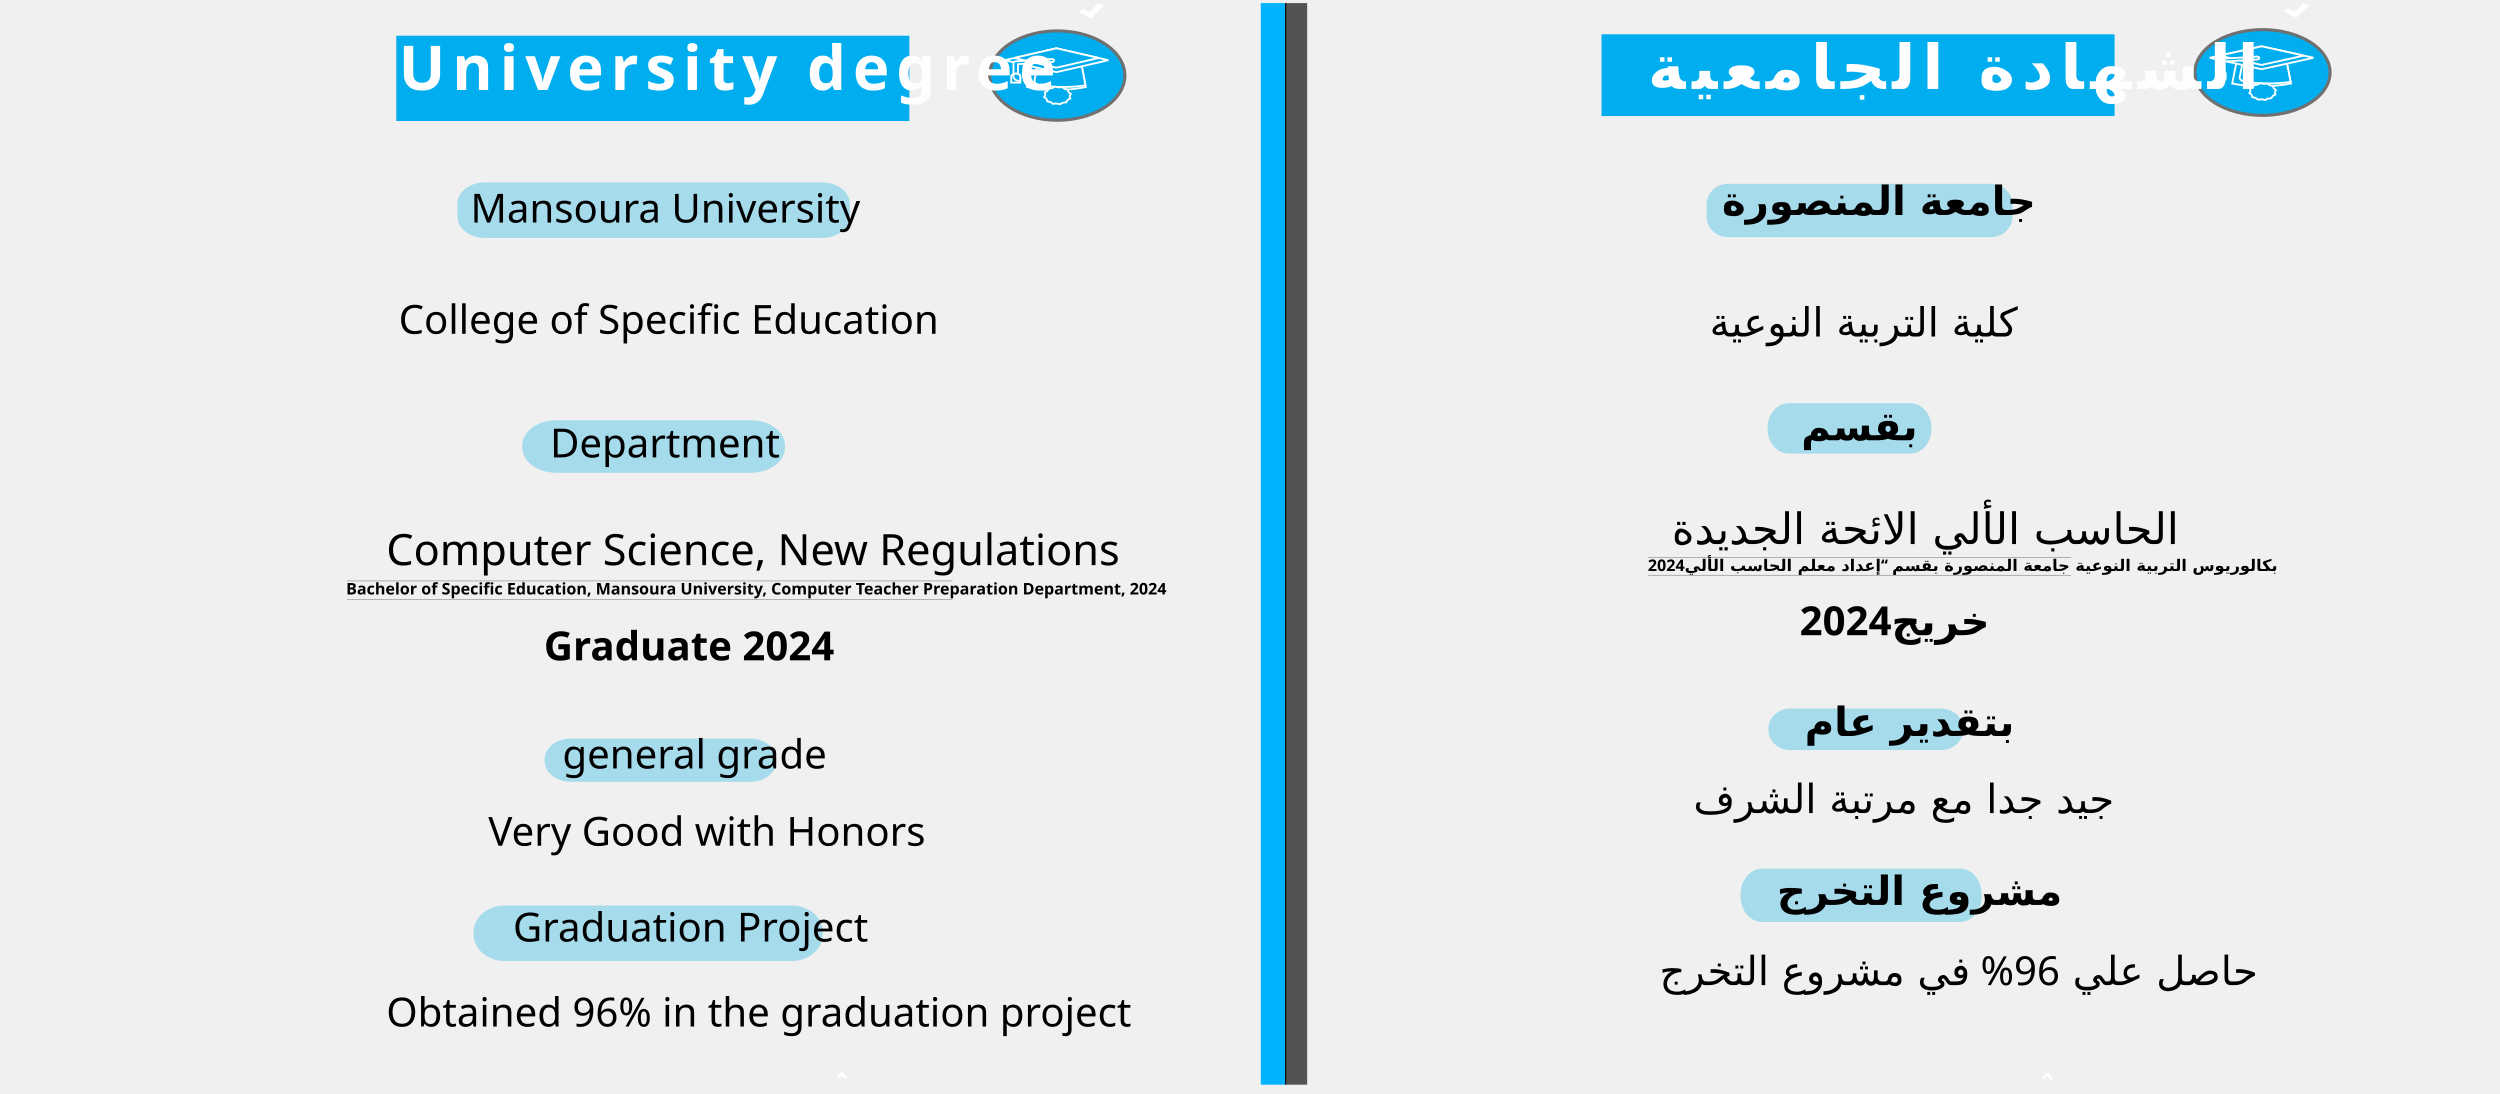
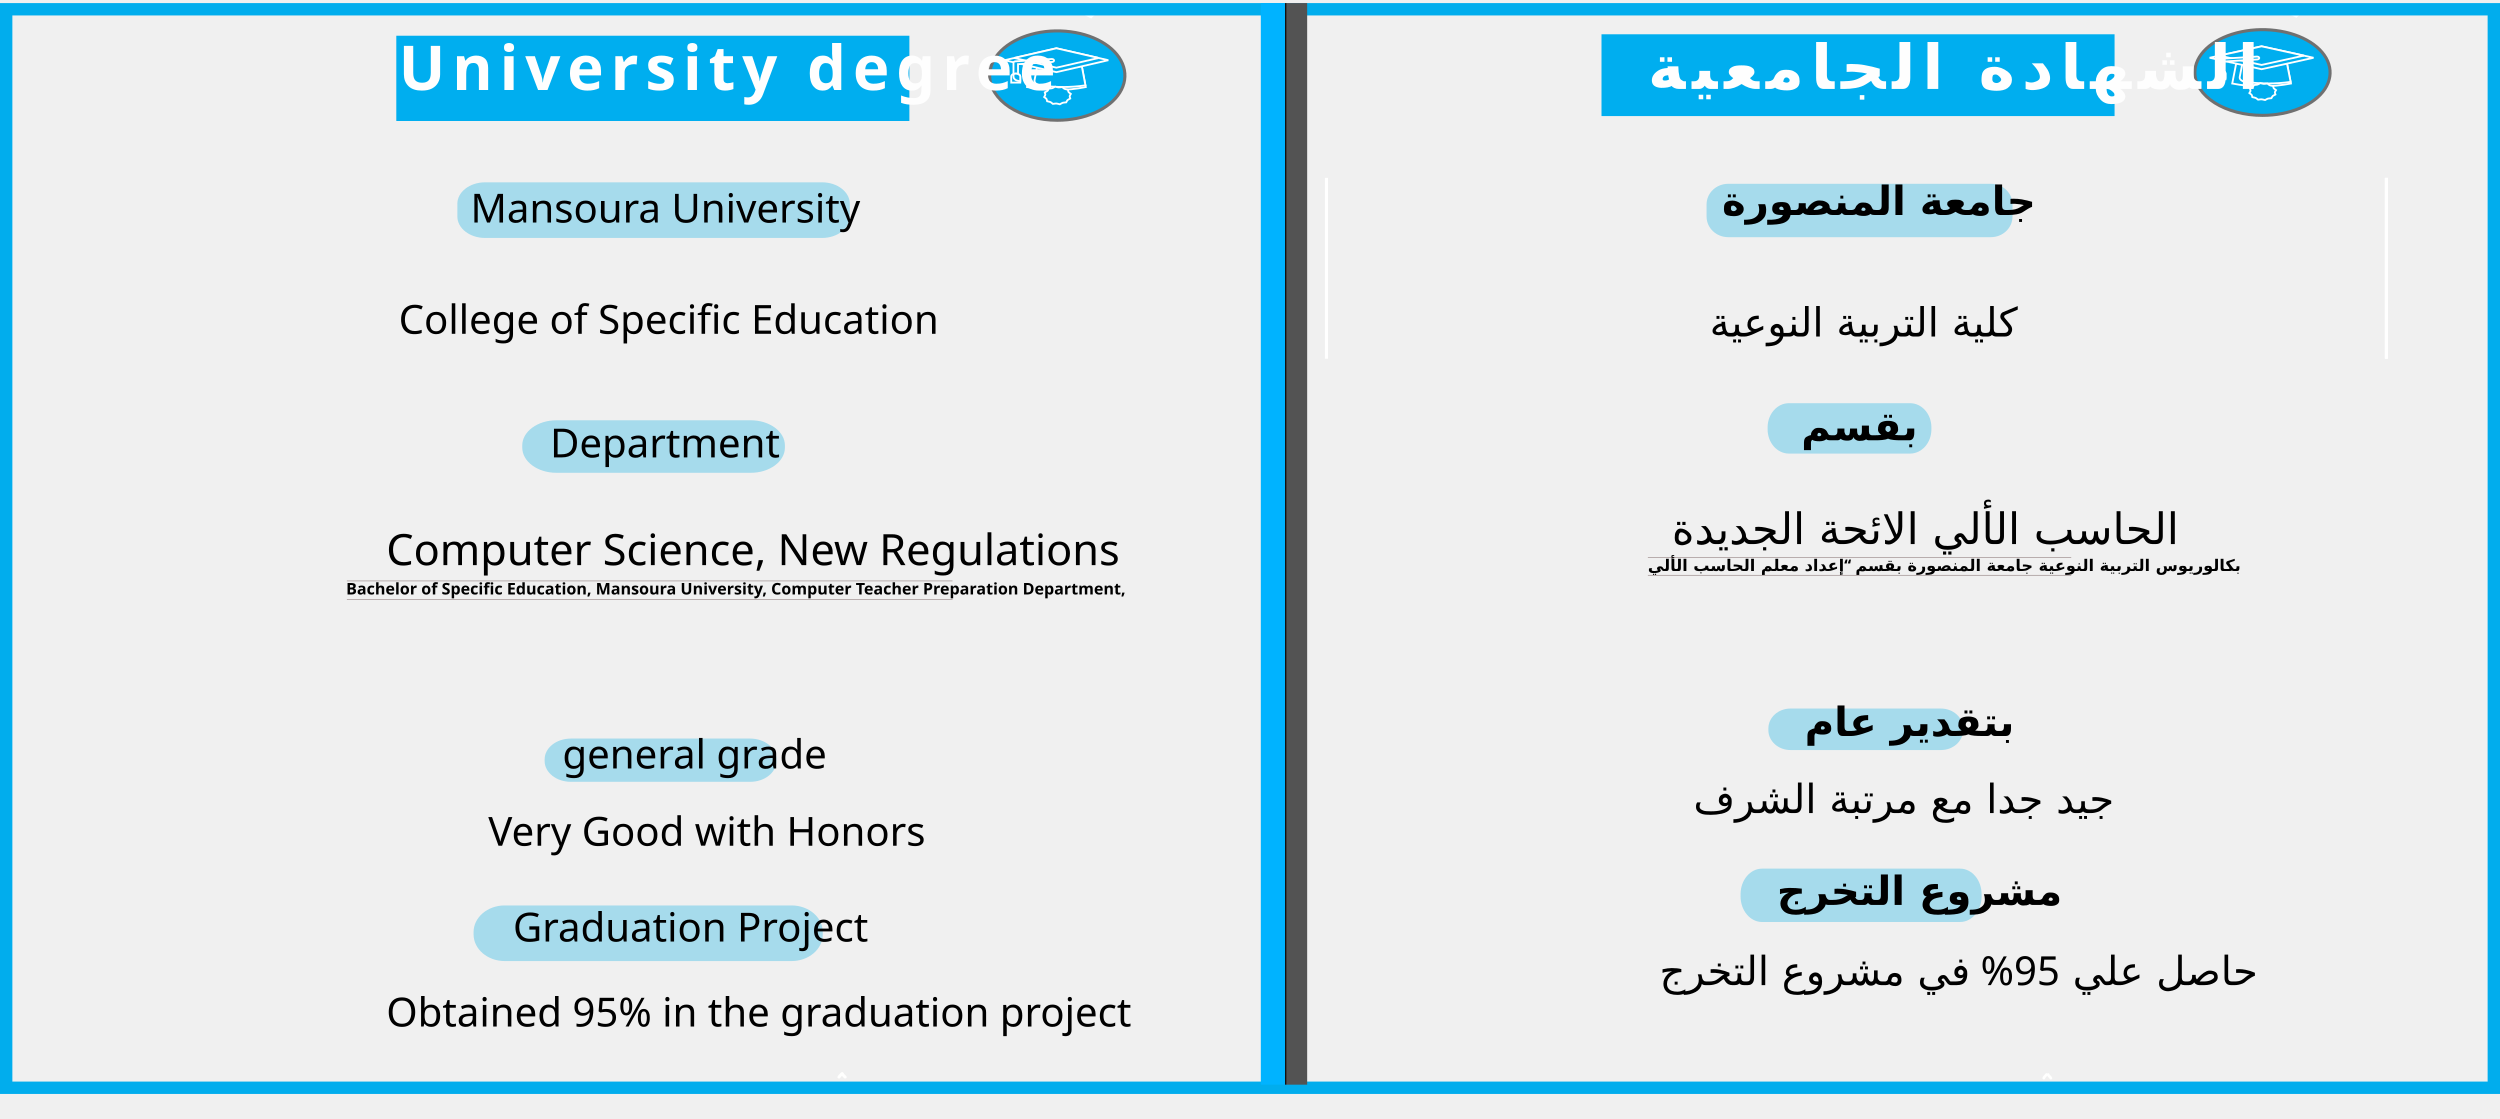
- <svg xmlns="http://www.w3.org/2000/svg" width="809" height="354" viewBox="0 0 809 354" fill="none">
-   <path d="M745.45 0.959L742.613 3.775L740.441 2.696L739.188 3.796L743.128 5.756L747.188 1.725L745.45 0.959Z" fill="white" />
+ <svg xmlns="http://www.w3.org/2000/svg" width="809" height="362" viewBox="0 0 809 362" fill="none">
+   <path d="M745.449 0.959L742.613 3.775L740.44 2.696L739.187 3.796L743.127 5.756L747.187 1.725L745.449 0.959Z" fill="white" />
  <path d="M730.625 24.222C731.489 24.222 732.333 24.06 733.051 23.756C733.768 23.452 734.328 23.02 734.658 22.514C734.989 22.009 735.075 21.452 734.907 20.916C734.738 20.379 734.323 19.886 733.712 19.499C733.102 19.112 732.324 18.848 731.477 18.742C730.63 18.635 729.752 18.69 728.955 18.899C728.157 19.108 727.475 19.463 726.995 19.918C726.516 20.373 726.26 20.908 726.26 21.455C726.26 22.189 726.72 22.893 727.538 23.412C728.357 23.93 729.467 24.222 730.625 24.222Z" fill="#00AEEF" />
  <path d="M732.141 37.331C736.468 37.33 740.699 36.516 744.297 34.992C747.895 33.468 750.699 31.302 752.355 28.768C754.01 26.234 754.443 23.445 753.599 20.755C752.754 18.065 750.67 15.594 747.609 13.655C744.549 11.716 740.65 10.395 736.406 9.86C732.161 9.325 727.761 9.6 723.763 10.65C719.765 11.699 716.348 13.477 713.943 15.758C711.539 18.038 710.256 20.719 710.256 23.462C710.256 25.284 710.822 27.087 711.922 28.77C713.022 30.453 714.634 31.981 716.666 33.269C718.698 34.557 721.111 35.578 723.766 36.275C726.421 36.972 729.267 37.331 732.141 37.331Z" fill="#00AEEF" stroke="#707070" />
  <path d="M741.354 27.03C735.163 28.241 728.54 28.241 722.35 27.03L723.621 20.581H740.075C741.39 27.24 741.207 26.3 741.354 27.03Z" fill="#00AEEF" stroke="white" stroke-width="0.6" />
-   <path d="M741.245 26.494C736.366 27.205 731.292 27.184 726.429 26.433C725.906 26.352 725.449 26.151 725.145 25.87C724.84 25.589 724.71 25.247 724.777 24.909L725.632 20.582H740.076L741.245 26.494Z" fill="#00AEEF" stroke="white" stroke-width="0.6" />
+   <path d="M741.244 26.494C736.365 27.205 731.292 27.184 726.428 26.433C725.906 26.352 725.449 26.151 725.144 25.87C724.84 25.589 724.709 25.247 724.777 24.909L725.632 20.582H740.075L741.244 26.494Z" fill="#00AEEF" stroke="white" stroke-width="0.6" />
  <path d="M748.662 18.693L731.851 22.399L715.04 18.693L731.851 14.987L748.662 18.693Z" fill="#00AEEF" stroke="white" stroke-width="0.6" />
-   <path d="M745.511 17.999L731.85 21.012L718.189 18.002L731.85 14.99L745.511 17.999Z" fill="#00AEEF" stroke="white" stroke-width="0.6" />
-   <path d="M717.963 22.862V19.499C717.962 19.384 718.029 19.272 718.15 19.186C718.272 19.101 718.44 19.047 718.621 19.036L730.316 18.313C730.506 18.306 730.692 18.345 730.837 18.423C730.982 18.501 731.074 18.611 731.093 18.731C731.113 18.85 731.059 18.97 730.942 19.065C730.825 19.16 730.655 19.223 730.467 19.24L719.431 19.921V22.863C719.431 22.985 719.354 23.103 719.217 23.19C719.08 23.277 718.894 23.326 718.7 23.326C718.506 23.326 718.32 23.277 718.183 23.19C718.046 23.103 717.969 22.985 717.969 22.863L717.963 22.862Z" fill="#00AEEF" stroke="white" stroke-width="0.6" />
-   <path d="M720.156 23.794V25.649H717.233V23.794C717.227 23.67 717.26 23.546 717.33 23.43C717.401 23.314 717.508 23.209 717.645 23.12C717.781 23.03 717.944 22.959 718.125 22.91C718.396 22.837 718.697 22.818 718.986 22.855C719.275 22.893 719.539 22.985 719.744 23.119C719.881 23.209 719.988 23.314 720.059 23.43C720.129 23.546 720.162 23.67 720.156 23.794Z" fill="#00AEEF" stroke="white" stroke-width="0.6" />
-   <path d="M720.157 23.794V25.184C719.869 25.184 719.583 25.148 719.317 25.078C719.051 25.009 718.809 24.906 718.605 24.777C718.402 24.648 718.24 24.495 718.13 24.326C718.02 24.157 717.963 23.977 717.964 23.794C717.906 23.51 717.951 23.222 718.095 22.951C718.318 22.887 718.562 22.86 718.805 22.872C719.048 22.883 719.283 22.933 719.488 23.017C719.693 23.101 719.861 23.216 719.978 23.352C720.095 23.487 720.156 23.639 720.157 23.794Z" fill="#00AEEF" stroke="white" stroke-width="0.6" />
+   <path d="M745.512 17.999L731.851 21.012L718.19 18.002L731.851 14.99L745.512 17.999Z" fill="#00AEEF" stroke="white" stroke-width="0.6" />
+   <path d="M717.963 22.862V19.499C717.962 19.384 718.029 19.272 718.151 19.186C718.273 19.101 718.441 19.047 718.622 19.036L730.317 18.313C730.506 18.306 730.693 18.345 730.838 18.423C730.982 18.501 731.074 18.611 731.094 18.731C731.113 18.85 731.059 18.97 730.942 19.065C730.826 19.16 730.656 19.223 730.468 19.24L719.432 19.921V22.863C719.432 22.985 719.355 23.103 719.218 23.19C719.08 23.277 718.894 23.326 718.701 23.326C718.507 23.326 718.321 23.277 718.184 23.19C718.046 23.103 717.969 22.985 717.969 22.863L717.963 22.862Z" fill="#00AEEF" stroke="white" stroke-width="0.6" />
+   <path d="M720.156 23.794V25.649H717.234V23.794C717.228 23.67 717.261 23.546 717.33 23.43C717.402 23.314 717.509 23.209 717.645 23.12C717.782 23.03 717.945 22.959 718.125 22.91C718.397 22.837 718.697 22.818 718.986 22.855C719.275 22.893 719.54 22.985 719.745 23.119C719.882 23.209 719.989 23.314 720.06 23.43C720.129 23.546 720.162 23.67 720.156 23.794Z" fill="#00AEEF" stroke="white" stroke-width="0.6" />
+   <path d="M720.156 23.794V25.184C719.868 25.184 719.583 25.148 719.316 25.078C719.05 25.009 718.809 24.906 718.605 24.777C718.401 24.648 718.24 24.495 718.13 24.326C718.019 24.157 717.963 23.977 717.963 23.794C717.906 23.51 717.951 23.222 718.095 22.951C718.317 22.887 718.561 22.86 718.804 22.872C719.048 22.883 719.282 22.933 719.487 23.017C719.692 23.101 719.861 23.216 719.978 23.352C720.094 23.487 720.156 23.639 720.156 23.794Z" fill="#00AEEF" stroke="white" stroke-width="0.6" />
  <path d="M736.332 30.589C735.25 31.165 735.536 30.89 735.03 31.77C733.642 31.927 734.11 31.77 732.976 32.377C731.588 32.058 732.106 32.094 730.706 32.253C729.797 31.567 730.238 31.748 728.85 31.428C728.602 30.543 728.85 30.84 727.892 30.121C728.374 29.282 728.346 29.611 728.088 28.69C729.221 28.087 728.907 28.352 729.39 27.509C730.752 27.365 730.333 27.509 731.444 26.901C732.832 27.221 732.315 27.184 733.715 27.026C734.623 27.712 734.182 27.531 735.571 27.851C735.819 28.736 735.571 28.439 736.529 29.158C736.047 29.996 736.076 29.664 736.332 30.589Z" fill="#00AEEF" stroke="white" stroke-width="0.6" />
+   <path d="M772.246 57.56L772.246 116.081" stroke="white" />
+   <path d="M772.246 57.56L772.246 116.081" stroke="white" />
  <path d="M684.275 11.093H518.246V37.561H684.275V11.093Z" fill="#00AEEF" />
  <text fill="#FEFEFE" xml:space="preserve" style="white-space: pre" font-family="Harmattan" font-size="20" font-weight="bold" letter-spacing="0.11em">
    <tspan x="533.246" y="28.791">الشهادة الجامعية</tspan>
  </text>
  <path d="M644.248 59.48H559.244C555.379 59.48 552.246 62.461 552.246 66.139V70.089C552.246 73.766 555.379 76.748 559.244 76.748H644.248C648.113 76.748 651.246 73.766 651.246 70.089V66.139C651.246 62.461 648.113 59.48 644.248 59.48Z" fill="#A6DBEC" />
  <path d="M618.1 130.472H578.9C575.089 130.472 572 133.975 572 138.296V138.956C572 143.277 575.089 146.781 578.9 146.781H618.1C621.911 146.781 625 143.277 625 138.956V138.296C625 133.975 621.911 130.472 618.1 130.472Z" fill="#A6DBEC" />
  <path d="M628.107 229.284H579.385C575.443 229.284 572.246 232.169 572.246 235.728V236.271C572.246 239.83 575.443 242.715 579.385 242.715H628.107C632.05 242.715 635.246 239.83 635.246 236.271V235.728C635.246 232.169 632.05 229.284 628.107 229.284Z" fill="#A6DBEC" />
  <path d="M634.282 281.09H570.21C566.364 281.09 563.246 284.799 563.246 289.375V290.073C563.246 294.649 566.364 298.358 570.21 298.358H634.282C638.128 298.358 641.246 294.649 641.246 290.073V289.375C641.246 284.799 638.128 281.09 634.282 281.09Z" fill="#A6DBEC" />
-   <text fill="black" xml:space="preserve" style="white-space: pre" font-family="Harmattan" font-size="13" font-weight="bold" letter-spacing="0em">
-     <tspan x="582.364" y="205.546">خريج2024 </tspan>
-   </text>
  <text fill="black" xml:space="preserve" style="white-space: pre" font-family="Harmattan" font-size="5.2" font-weight="bold" letter-spacing="0em">
-     <tspan x="533.246" y="184.776">بكالوريوس التربية النوعية جامعة المنصورة بقسم ‘‘إعداد معلم الحاسب الألي2024</tspan>
+     <tspan x="533.246" y="184.776">بكالوريوس التربية النوعية جامعة المنصورة بقسم ‘‘إعداد معلم الحاسب الألي</tspan>
  </text>
  <text fill="black" xml:space="preserve" style="white-space: pre" font-family="Almarai" font-size="13" letter-spacing="0em">
    <tspan x="553.246" y="108.906">كلية التربية النوعية</tspan>
  </text>
  <text fill="black" xml:space="preserve" style="white-space: pre" font-family="Almarai" font-size="13" font-weight="bold" letter-spacing="0em">
    <tspan x="557.246" y="69.572">جامعة المنصورة</tspan>
  </text>
  <text fill="black" xml:space="preserve" style="white-space: pre" font-family="Almarai" font-size="13" font-weight="bold" letter-spacing="0em">
    <tspan x="582.875" y="142.483">بقسم</tspan>
  </text>
  <text fill="black" xml:space="preserve" style="white-space: pre" font-family="Harmattan" font-size="13" font-weight="bold" letter-spacing="0em">
    <tspan x="584" y="238.164">بتقدير عام</tspan>
  </text>
  <text fill="black" xml:space="preserve" style="white-space: pre" font-family="Harmattan" font-size="13" font-weight="bold" letter-spacing="0em">
    <tspan x="575" y="292.846">مشروع التخرج</tspan>
  </text>
  <text fill="black" xml:space="preserve" style="white-space: pre" font-family="Harmattan" font-size="14" font-weight="500" letter-spacing="0em">
    <tspan x="541" y="176.052">الحاسب الألي الائحة الجديدة</tspan>
  </text>
  <text fill="black" xml:space="preserve" style="white-space: pre" font-family="Harmattan" font-size="13" font-weight="500" letter-spacing="0em">
    <tspan x="548" y="263.106">جيد جدا مع مرتبة الشرف</tspan>
  </text>
  <text fill="black" xml:space="preserve" style="white-space: pre" font-family="Harmattan" font-size="13" font-weight="500" letter-spacing="0em">
-     <tspan x="537" y="318.781">حاصل علي 96% في مشروع التخرج</tspan>
+     <tspan x="537" y="318.781">حاصل علي 95% في مشروع التخرج</tspan>
  </text>
  <path d="M533.246 186.114H670.246H533.246Z" fill="black" />
  <path d="M533.246 186.114H670.246" stroke="#3B1919" stroke-width="0.1" />
  <path d="M533.246 180.357H670.246H533.246Z" fill="black" />
  <path d="M533.246 180.357H670.246" stroke="#3B1919" stroke-width="0.1" />
+   <path d="M429.246 57.56L429.246 116.081" stroke="white" />
  <path d="M663.241 347.633C663.185 347.39 662.938 347.238 662.708 347.297C662.572 347.356 662.467 347.44 662.408 347.537C662.35 347.635 662.34 347.742 662.38 347.844L662.422 348.024L662.853 347.918L662.427 348.028C662.442 348.102 662.48 348.173 662.539 348.237C662.579 348.287 662.632 348.342 662.69 348.408C662.914 348.632 663.113 348.867 663.285 349.109C663.415 349.322 663.687 349.386 663.89 349.253C663.998 349.165 664.068 349.061 664.092 348.952C664.116 348.842 664.095 348.73 664.031 348.627C663.83 348.332 663.592 348.046 663.321 347.774C663.28 347.73 663.274 347.751 663.265 347.745L663.241 347.633Z" fill="#FFFFFE" />
  <path d="M661.815 348.971C661.759 349.215 661.513 349.366 661.282 349.308C660.728 349.173 660.957 348.516 661.26 348.199C661.484 347.974 661.683 347.74 661.855 347.498C661.985 347.285 662.257 347.22 662.46 347.354C662.568 347.441 662.637 347.545 662.661 347.655C662.685 347.764 662.665 347.876 662.601 347.979C662.419 348.277 661.844 348.795 661.809 348.971H661.815Z" fill="#FFFFFE" />
-   <path d="M355.45 1L352.613 3.935L350.441 2.81L349.188 3.958L353.128 6L357.188 1.799L355.45 1Z" fill="white" />
+   <g filter="url(#filter0_d_187_1891)">
+     <mask id="path-36-inside-1_187_1891" fill="white">
+       <path d="M744.246 338.65H488.246H744.246Z" />
+     </mask>
+     <path d="M744.246 338.65H488.246H744.246Z" fill="#231F20" />
+     <path d="M744.246 338.35H488.246V338.95H744.246V338.35ZM488.246 338.95H744.246V338.35H488.246V338.95Z" fill="black" mask="url(#path-36-inside-1_187_1891)" />
+   </g>
+   <path d="M355.449 1L352.613 3.935L350.44 2.81L349.187 3.958L353.127 6L357.187 1.799L355.449 1Z" fill="white" />
  <path d="M340.625 25.248C341.489 25.248 342.333 25.079 343.051 24.762C343.768 24.445 344.328 23.995 344.658 23.468C344.989 22.941 345.075 22.361 344.907 21.802C344.738 21.242 344.323 20.729 343.712 20.325C343.102 19.922 342.324 19.647 341.477 19.536C340.63 19.425 339.752 19.482 338.955 19.7C338.157 19.918 337.475 20.288 336.995 20.762C336.516 21.236 336.26 21.794 336.26 22.364C336.26 23.129 336.72 23.863 337.538 24.404C338.357 24.945 339.467 25.248 340.625 25.248Z" fill="#00AEEF" />
  <path d="M342.141 38.912C346.468 38.912 350.699 38.063 354.297 36.475C357.895 34.886 360.699 32.628 362.355 29.987C364.01 27.345 364.443 24.439 363.599 21.634C362.754 18.831 360.67 16.255 357.609 14.233C354.549 12.212 350.65 10.835 346.406 10.278C342.161 9.72 337.761 10.006 333.763 11.101C329.765 12.195 326.348 14.048 323.943 16.425C321.539 18.802 320.256 21.597 320.256 24.456C320.256 26.355 320.822 28.235 321.922 29.988C323.022 31.742 324.634 33.336 326.666 34.679C328.698 36.021 331.111 37.086 333.766 37.812C336.421 38.538 339.267 38.912 342.141 38.912Z" fill="#00AEEF" stroke="#707070" />
  <path d="M351.354 28.175C345.163 29.438 338.54 29.438 332.35 28.175L333.621 21.453H350.075C351.39 28.394 351.207 27.414 351.354 28.175Z" fill="#00AEEF" stroke="white" stroke-width="0.6" />
-   <path d="M351.245 27.616C346.366 28.357 341.292 28.336 336.429 27.553C335.906 27.468 335.449 27.259 335.145 26.966C334.84 26.673 334.71 26.317 334.777 25.964L335.632 21.454H350.076L351.245 27.616Z" fill="#00AEEF" stroke="white" stroke-width="0.6" />
+   <path d="M351.244 27.616C346.365 28.357 341.292 28.336 336.428 27.553C335.906 27.468 335.449 27.259 335.144 26.966C334.84 26.673 334.709 26.317 334.777 25.964L335.632 21.454H350.075L351.244 27.616Z" fill="#00AEEF" stroke="white" stroke-width="0.6" />
  <path d="M358.662 19.485L341.851 23.348L325.04 19.485L341.851 15.622L358.662 19.485Z" fill="#00AEEF" stroke="white" stroke-width="0.6" />
-   <path d="M355.511 18.761L341.85 21.902L328.189 18.764L341.85 15.625L355.511 18.761Z" fill="#00AEEF" stroke="white" stroke-width="0.6" />
-   <path d="M327.963 23.831V20.326C327.962 20.206 328.029 20.089 328.15 20C328.272 19.911 328.44 19.855 328.621 19.843L340.316 19.09C340.506 19.082 340.692 19.123 340.837 19.204C340.982 19.285 341.074 19.4 341.093 19.525C341.113 19.65 341.059 19.774 340.942 19.873C340.825 19.972 340.655 20.038 340.467 20.056L329.431 20.766V23.832C329.431 23.96 329.354 24.083 329.217 24.173C329.08 24.264 328.894 24.315 328.7 24.315C328.506 24.315 328.32 24.264 328.183 24.173C328.046 24.083 327.969 23.96 327.969 23.832L327.963 23.831Z" fill="#00AEEF" stroke="white" stroke-width="0.6" />
-   <path d="M330.156 24.802V26.736H327.233V24.802C327.227 24.673 327.26 24.544 327.33 24.423C327.401 24.302 327.508 24.192 327.645 24.099C327.781 24.006 327.944 23.932 328.125 23.881C328.396 23.805 328.697 23.785 328.986 23.824C329.275 23.863 329.539 23.959 329.744 24.099C329.881 24.192 329.988 24.302 330.059 24.423C330.129 24.544 330.162 24.673 330.156 24.802Z" fill="#00AEEF" stroke="white" stroke-width="0.6" />
-   <path d="M330.157 24.802V26.251C329.869 26.251 329.583 26.214 329.317 26.141C329.051 26.068 328.809 25.961 328.605 25.827C328.402 25.692 328.24 25.533 328.13 25.357C328.02 25.181 327.963 24.992 327.964 24.802C327.906 24.506 327.951 24.205 328.095 23.923C328.318 23.857 328.562 23.828 328.805 23.841C329.048 23.853 329.283 23.905 329.488 23.992C329.693 24.08 329.861 24.199 329.978 24.341C330.095 24.482 330.156 24.641 330.157 24.802Z" fill="#00AEEF" stroke="white" stroke-width="0.6" />
+   <path d="M355.512 18.761L341.851 21.902L328.19 18.764L341.851 15.625L355.512 18.761Z" fill="#00AEEF" stroke="white" stroke-width="0.6" />
+   <path d="M327.963 23.831V20.326C327.962 20.206 328.029 20.089 328.151 20C328.273 19.911 328.441 19.855 328.622 19.843L340.317 19.09C340.506 19.082 340.693 19.123 340.838 19.204C340.982 19.285 341.074 19.4 341.094 19.525C341.113 19.65 341.059 19.774 340.942 19.873C340.826 19.972 340.656 20.038 340.468 20.056L329.432 20.766V23.832C329.432 23.96 329.355 24.083 329.218 24.173C329.08 24.264 328.894 24.315 328.701 24.315C328.507 24.315 328.321 24.264 328.184 24.173C328.046 24.083 327.969 23.96 327.969 23.832L327.963 23.831Z" fill="#00AEEF" stroke="white" stroke-width="0.6" />
+   <path d="M330.156 24.802V26.736H327.234V24.802C327.228 24.673 327.261 24.544 327.33 24.423C327.402 24.302 327.509 24.192 327.645 24.099C327.782 24.006 327.945 23.932 328.125 23.881C328.397 23.805 328.697 23.785 328.986 23.824C329.275 23.863 329.54 23.959 329.745 24.099C329.882 24.192 329.989 24.302 330.06 24.423C330.129 24.544 330.162 24.673 330.156 24.802Z" fill="#00AEEF" stroke="white" stroke-width="0.6" />
+   <path d="M330.156 24.802V26.251C329.868 26.251 329.583 26.214 329.316 26.141C329.05 26.068 328.809 25.961 328.605 25.827C328.401 25.692 328.24 25.533 328.13 25.357C328.019 25.181 327.963 24.992 327.963 24.802C327.906 24.506 327.951 24.205 328.095 23.923C328.317 23.857 328.561 23.828 328.804 23.841C329.048 23.853 329.282 23.905 329.487 23.992C329.692 24.08 329.861 24.199 329.978 24.341C330.094 24.482 330.156 24.641 330.156 24.802Z" fill="#00AEEF" stroke="white" stroke-width="0.6" />
  <path d="M346.332 31.885C345.25 32.485 345.536 32.199 345.03 33.116C343.642 33.28 344.11 33.116 342.976 33.749C341.588 33.416 342.106 33.454 340.706 33.619C339.797 32.904 340.238 33.093 338.85 32.759C338.602 31.837 338.85 32.146 337.892 31.397C338.374 30.523 338.346 30.866 338.088 29.905C339.221 29.277 338.907 29.553 339.39 28.674C340.752 28.524 340.333 28.674 341.444 28.041C342.832 28.374 342.315 28.336 343.715 28.171C344.623 28.886 344.182 28.697 345.571 29.031C345.819 29.953 345.571 29.644 346.529 30.393C346.047 31.267 346.076 30.921 346.332 31.885Z" fill="#00AEEF" stroke="white" stroke-width="0.6" />
  <path d="M294.275 11.562H128.246V39.153H294.275V11.562Z" fill="#00AEEF" />
  <text fill="#FEFEFE" xml:space="preserve" style="white-space: pre" font-family="Harmattan" font-size="20" font-weight="bold" letter-spacing="0.11em">
    <tspan x="129" y="29.116">University degree</tspan>
  </text>
  <path d="M266.023 59H156.977C152.019 59 148 62.108 148 65.941V70.059C148 73.892 152.019 77 156.977 77H266.023C270.981 77 275 73.892 275 70.059V65.941C275 62.108 270.981 59 266.023 59Z" fill="#A6DBEC" />
  <path d="M242.934 136H180.066C173.954 136 169 139.652 169 144.156V144.844C169 149.348 173.954 153 180.066 153H242.934C249.046 153 254 149.348 254 144.844V144.156C254 139.652 249.046 136 242.934 136Z" fill="#A6DBEC" />
  <path d="M242.747 239H184.745C180.051 239 176.246 242.007 176.246 245.717V246.283C176.246 249.993 180.051 253 184.745 253H242.747C247.441 253 251.246 249.993 251.246 246.283V245.717C251.246 242.007 247.441 239 242.747 239Z" fill="#A6DBEC" />
  <path d="M256.157 293H163.335C157.763 293 153.246 296.866 153.246 301.636V302.364C153.246 307.134 157.763 311 163.335 311H256.157C261.729 311 266.246 307.134 266.246 302.364V301.636C266.246 296.866 261.729 293 256.157 293Z" fill="#A6DBEC" />
-   <text fill="black" xml:space="preserve" style="white-space: pre" font-family="Harmattan" font-size="13" font-weight="bold" letter-spacing="0em">
-     <tspan x="176" y="213.676">Graduate 2024</tspan>
-   </text>
  <text fill="black" xml:space="preserve" style="white-space: pre" font-family="Harmattan" font-size="5.2" font-weight="bold" letter-spacing="0em">
-     <tspan x="112" y="192.37">Bachelor of Specific Education, Mansoura University, Computer Teacher Preparation Department, 2024</tspan>
+     <tspan x="112" y="192.37">Bachelor of Specific Education, Mansoura University, Computer Teacher Preparation Department, </tspan>
  </text>
  <text fill="black" xml:space="preserve" style="white-space: pre" font-family="Almarai" font-size="13" letter-spacing="0em">
    <tspan x="129" y="108.011">College of Specific Education</tspan>
  </text>
  <text fill="black" xml:space="preserve" style="white-space: pre" font-family="Almarai" font-size="13" letter-spacing="0em">
    <tspan x="152.246" y="72.011">Mansoura University</tspan>
  </text>
  <text fill="black" xml:space="preserve" style="white-space: pre" font-family="Almarai" font-size="13" letter-spacing="0em">
    <tspan x="178" y="148.011">Department</tspan>
  </text>
  <text fill="black" xml:space="preserve" style="white-space: pre" font-family="Harmattan" font-size="13" font-weight="500" letter-spacing="0em">
    <tspan x="182" y="248.676">general grade</tspan>
  </text>
  <text fill="black" xml:space="preserve" style="white-space: pre" font-family="Harmattan" font-size="13" font-weight="500" letter-spacing="0em">
    <tspan x="166" y="304.676">Graduation Project</tspan>
  </text>
  <text fill="black" xml:space="preserve" style="white-space: pre" font-family="Harmattan" font-size="14" font-weight="500" letter-spacing="0em">
    <tspan x="125" y="182.881">Computer Science, New Regulations</tspan>
  </text>
  <text fill="black" xml:space="preserve" style="white-space: pre" font-family="Harmattan" font-size="13" font-weight="500" letter-spacing="0em">
    <tspan x="158" y="273.676">Very Good with Honors</tspan>
  </text>
  <text fill="black" xml:space="preserve" style="white-space: pre" font-family="Harmattan" font-size="13" font-weight="500" letter-spacing="0em">
-     <tspan x="125" y="332.176">Obtained 96% in the graduation project</tspan>
+     <tspan x="125" y="332.176">Obtained 95% in the graduation project</tspan>
  </text>
-   <path d="M112.246 194H308.246H112.246Z" fill="black" />
+   <path d="M112.246 194H308.246Z" fill="black" />
  <path d="M112.246 194H308.246" stroke="#3B1919" stroke-width="0.1" />
  <path d="M112.246 188H308.246H112.246Z" fill="black" />
  <path d="M112.246 188H308.246" stroke="#3B1919" stroke-width="0.1" />
  <path d="M273.014 347.343C272.95 347.104 272.668 346.955 272.404 347.012C272.248 347.07 272.128 347.153 272.06 347.249C271.993 347.344 271.982 347.449 272.028 347.549L272.076 347.726L272.57 347.622L272.081 347.73C272.099 347.802 272.142 347.872 272.21 347.935C272.257 347.984 272.317 348.038 272.383 348.102C272.64 348.323 272.867 348.553 273.065 348.791C273.214 349 273.526 349.063 273.758 348.932C273.882 348.846 273.961 348.744 273.989 348.636C274.016 348.529 273.993 348.419 273.92 348.318C273.689 348.028 273.417 347.748 273.106 347.48C273.059 347.438 273.053 347.459 273.042 347.452L273.014 347.343Z" fill="#FFFFFE" />
  <path d="M272.008 348.657C271.943 348.896 271.657 349.045 271.391 348.988C270.749 348.855 271.014 348.21 271.364 347.898C271.624 347.678 271.854 347.448 272.054 347.21C272.205 347 272.52 346.937 272.755 347.068C272.88 347.154 272.961 347.256 272.989 347.364C273.017 347.472 272.992 347.581 272.919 347.683C272.708 347.975 272.041 348.484 272.001 348.657H272.008Z" fill="#FFFFFE" />
-   <rect x="408" y="1" width="15" height="350" fill="url(#paint0_linear_123_2774)" />
+   <g filter="url(#filter1_d_187_1891)">
+     <mask id="path-70-inside-2_187_1891" fill="white">
+       <path d="M354.246 353H98.246H354.246Z" />
+     </mask>
+     <path d="M354.246 353H98.246H354.246Z" fill="#231F20" />
+     <path d="M354.246 352.7H98.246V353.3H354.246V352.7ZM98.246 353.3H354.246V352.7H98.246V353.3Z" fill="black" mask="url(#path-70-inside-2_187_1891)" />
+   </g>
+   <rect x="2" y="-2" width="805" height="349" transform="matrix(1 0 0 -1 0 350)" stroke="#01ADED" stroke-width="4" />
+   <rect x="408" y="1" width="15" height="350" fill="url(#paint0_linear_187_1891)" />
  <defs>
-     <linearGradient id="paint0_linear_123_2774" x1="423" y1="176" x2="408" y2="176" gradientUnits="userSpaceOnUse">
+     <filter id="filter0_d_187_1891" x="484.246" y="338.351" width="264" height="8.6" filterUnits="userSpaceOnUse" color-interpolation-filters="sRGB">
+       <feFlood flood-opacity="0" result="BackgroundImageFix" />
+       <feColorMatrix in="SourceAlpha" type="matrix" values="0 0 0 0 0 0 0 0 0 0 0 0 0 0 0 0 0 0 127 0" result="hardAlpha" />
+       <feOffset dy="4" />
+       <feGaussianBlur stdDeviation="2" />
+       <feComposite in2="hardAlpha" operator="out" />
+       <feColorMatrix type="matrix" values="0 0 0 0 0 0 0 0 0 0 0 0 0 0 0 0 0 0 0.25 0" />
+       <feBlend mode="normal" in2="BackgroundImageFix" result="effect1_dropShadow_187_1891" />
+       <feBlend mode="normal" in="SourceGraphic" in2="effect1_dropShadow_187_1891" result="shape" />
+     </filter>
+     <filter id="filter1_d_187_1891" x="94.246" y="352.7" width="264" height="8.6" filterUnits="userSpaceOnUse" color-interpolation-filters="sRGB">
+       <feFlood flood-opacity="0" result="BackgroundImageFix" />
+       <feColorMatrix in="SourceAlpha" type="matrix" values="0 0 0 0 0 0 0 0 0 0 0 0 0 0 0 0 0 0 127 0" result="hardAlpha" />
+       <feOffset dy="4" />
+       <feGaussianBlur stdDeviation="2" />
+       <feComposite in2="hardAlpha" operator="out" />
+       <feColorMatrix type="matrix" values="0 0 0 0 0 0 0 0 0 0 0 0 0 0 0 0 0 0 0.25 0" />
+       <feBlend mode="normal" in2="BackgroundImageFix" result="effect1_dropShadow_187_1891" />
+       <feBlend mode="normal" in="SourceGraphic" in2="effect1_dropShadow_187_1891" result="shape" />
+     </filter>
+     <linearGradient id="paint0_linear_187_1891" x1="423" y1="176" x2="408" y2="176" gradientUnits="userSpaceOnUse">
      <stop offset="0.433" stop-color="#535353" />
      <stop offset="0.476" />
      <stop offset="0.476" stop-color="#00B3FF" />
    </linearGradient>
  </defs>
</svg>
